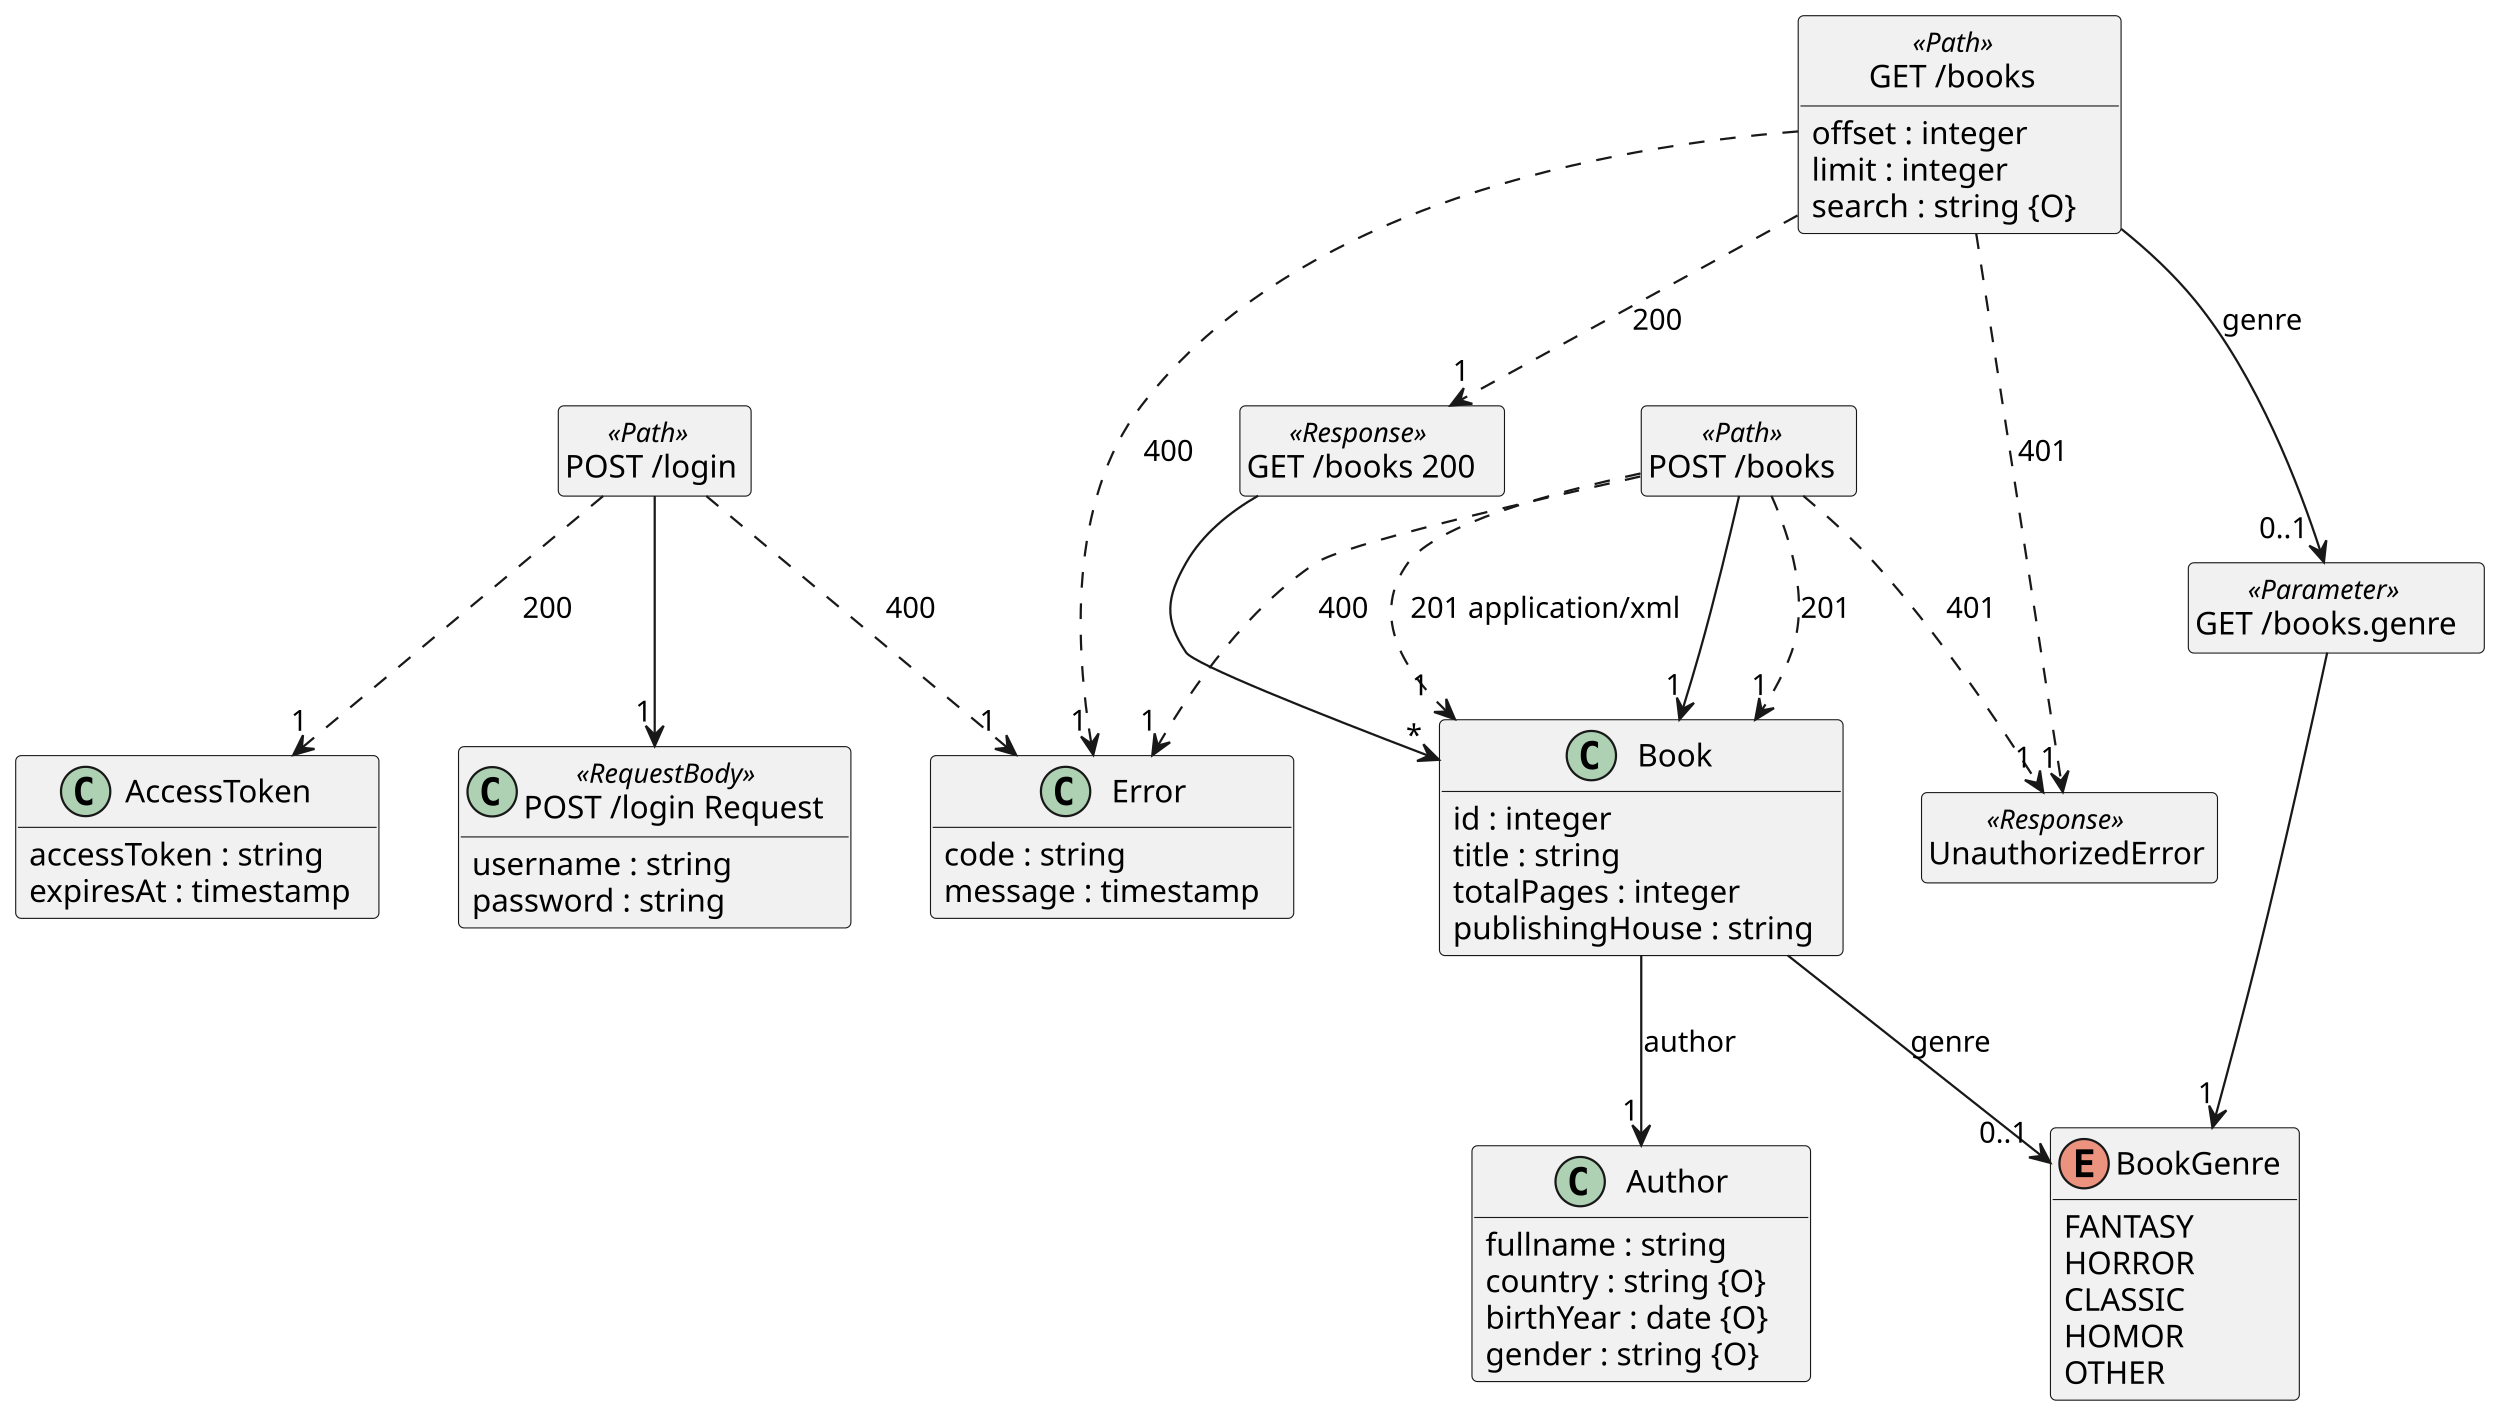
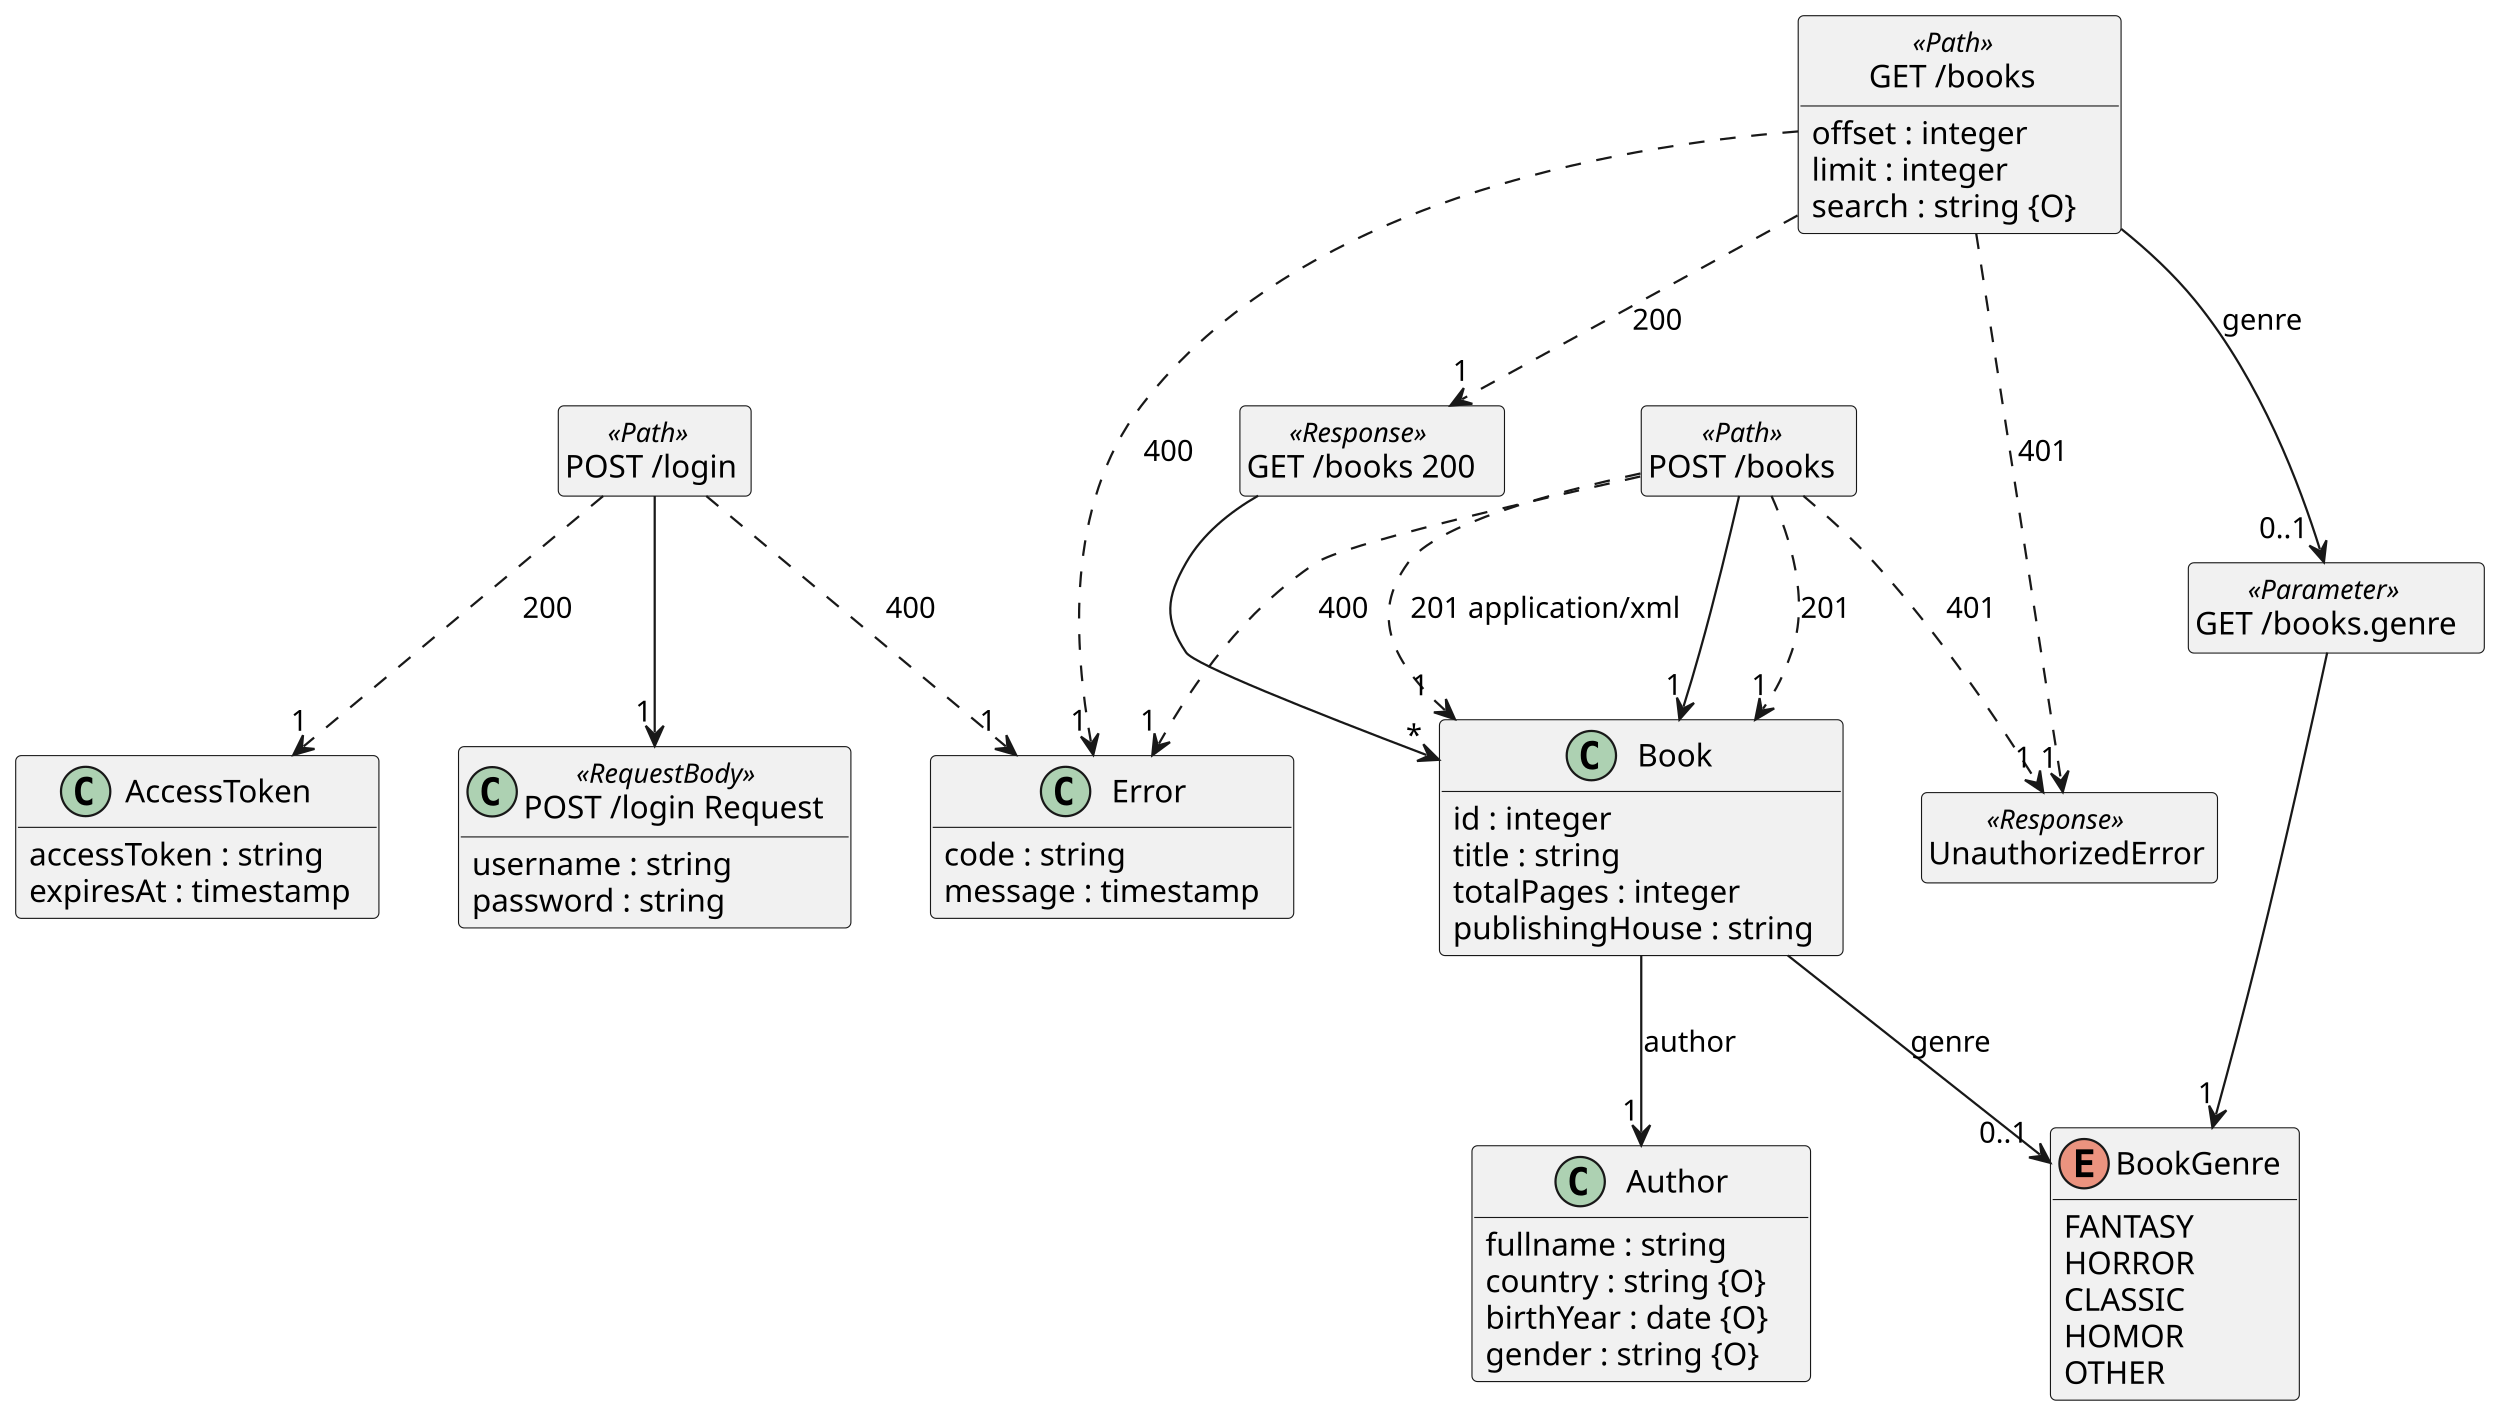
<svg xmlns="http://www.w3.org/2000/svg" contentStyleType="text/css" height="631px" preserveAspectRatio="none" style="width:1115px;height:631px;background:#FFFFFF;" version="1.1" viewBox="0 0 1115 631" width="1115px" zoomAndPan="magnify">
  <defs />
  <g>
    <g id="elem_AccessToken">
      <rect codeLine="8" fill="#F1F1F1" height="72.594" id="AccessToken" rx="2.5" ry="2.5" style="stroke:#181818;stroke-width:0.5;" width="162" x="7" y="337" />
      <ellipse cx="38.2" cy="353" fill="#ADD1B2" rx="11" ry="11" style="stroke:#181818;stroke-width:1.0;" />
      <path d="M41.169,358.641 Q40.591,358.938 39.95,359.078 Q39.309,359.234 38.606,359.234 Q36.106,359.234 34.778,357.594 Q33.466,355.938 33.466,352.812 Q33.466,349.688 34.778,348.031 Q36.106,346.375 38.606,346.375 Q39.309,346.375 39.95,346.531 Q40.606,346.688 41.169,346.984 L41.169,349.703 Q40.544,349.125 39.95,348.859 Q39.356,348.578 38.731,348.578 Q37.388,348.578 36.7,349.656 Q36.013,350.719 36.013,352.812 Q36.013,354.906 36.7,355.984 Q37.388,357.047 38.731,357.047 Q39.356,357.047 39.95,356.781 Q40.544,356.5 41.169,355.922 L41.169,358.641 Z " fill="#000000" />
      <text fill="#000000" font-family="sans-serif" font-size="14" lengthAdjust="spacing" textLength="94" x="55.8" y="357.847">AccessToken</text>
      <line style="stroke:#181818;stroke-width:0.5;" x1="8" x2="168" y1="369" y2="369" />
      <text fill="#000000" font-family="sans-serif" font-size="14" lengthAdjust="spacing" textLength="145" x="13" y="385.995">accessToken : string</text>
      <text fill="#000000" font-family="sans-serif" font-size="14" lengthAdjust="spacing" textLength="150" x="13" y="402.292">expiresAt : timestamp</text>
    </g>
    <g id="elem_Error">
      <rect codeLine="13" fill="#F1F1F1" height="72.594" id="Error" rx="2.5" ry="2.5" style="stroke:#181818;stroke-width:0.5;" width="162" x="415" y="337" />
      <ellipse cx="475.25" cy="353" fill="#ADD1B2" rx="11" ry="11" style="stroke:#181818;stroke-width:1.0;" />
      <path d="M478.219,358.641 Q477.641,358.938 477,359.078 Q476.359,359.234 475.656,359.234 Q473.156,359.234 471.828,357.594 Q470.516,355.938 470.516,352.812 Q470.516,349.688 471.828,348.031 Q473.156,346.375 475.656,346.375 Q476.359,346.375 477,346.531 Q477.656,346.688 478.219,346.984 L478.219,349.703 Q477.594,349.125 477,348.859 Q476.406,348.578 475.781,348.578 Q474.438,348.578 473.75,349.656 Q473.062,350.719 473.062,352.812 Q473.062,354.906 473.75,355.984 Q474.438,357.047 475.781,357.047 Q476.406,357.047 477,356.781 Q477.594,356.5 478.219,355.922 L478.219,358.641 Z " fill="#000000" />
      <text fill="#000000" font-family="sans-serif" font-size="14" lengthAdjust="spacing" textLength="33" x="495.75" y="357.847">Error</text>
      <line style="stroke:#181818;stroke-width:0.5;" x1="416" x2="576" y1="369" y2="369" />
      <text fill="#000000" font-family="sans-serif" font-size="14" lengthAdjust="spacing" textLength="87" x="421" y="385.995">code : string</text>
      <text fill="#000000" font-family="sans-serif" font-size="14" lengthAdjust="spacing" textLength="150" x="421" y="402.292">message : timestamp</text>
    </g>
    <g id="elem_Author">
      <rect codeLine="18" fill="#F1F1F1" height="105.188" id="Author" rx="2.5" ry="2.5" style="stroke:#181818;stroke-width:0.5;" width="151" x="656.5" y="511" />
      <ellipse cx="704.75" cy="527" fill="#ADD1B2" rx="11" ry="11" style="stroke:#181818;stroke-width:1.0;" />
      <path d="M707.719,532.641 Q707.141,532.938 706.5,533.078 Q705.859,533.234 705.156,533.234 Q702.656,533.234 701.328,531.594 Q700.016,529.938 700.016,526.812 Q700.016,523.688 701.328,522.031 Q702.656,520.375 705.156,520.375 Q705.859,520.375 706.5,520.531 Q707.156,520.688 707.719,520.984 L707.719,523.703 Q707.094,523.125 706.5,522.859 Q705.906,522.578 705.281,522.578 Q703.938,522.578 703.25,523.656 Q702.562,524.719 702.562,526.812 Q702.562,528.906 703.25,529.984 Q703.938,531.047 705.281,531.047 Q705.906,531.047 706.5,530.781 Q707.094,530.5 707.719,529.922 L707.719,532.641 Z " fill="#000000" />
      <text fill="#000000" font-family="sans-serif" font-size="14" lengthAdjust="spacing" textLength="46" x="725.25" y="531.847">Author</text>
      <line style="stroke:#181818;stroke-width:0.5;" x1="657.5" x2="806.5" y1="543" y2="543" />
      <text fill="#000000" font-family="sans-serif" font-size="14" lengthAdjust="spacing" textLength="110" x="662.5" y="559.995">fullname : string</text>
      <text fill="#000000" font-family="sans-serif" font-size="14" lengthAdjust="spacing" textLength="137" x="662.5" y="576.292">country : string {O}</text>
      <text fill="#000000" font-family="sans-serif" font-size="14" lengthAdjust="spacing" textLength="139" x="662.5" y="592.589">birthYear : date {O}</text>
      <text fill="#000000" font-family="sans-serif" font-size="14" lengthAdjust="spacing" textLength="135" x="662.5" y="608.886">gender : string {O}</text>
    </g>
    <g id="elem_BookGenre">
      <rect codeLine="25" fill="#F1F1F1" height="121.484" id="BookGenre" rx="2.5" ry="2.5" style="stroke:#181818;stroke-width:0.5;" width="111" x="914.5" y="503" />
      <ellipse cx="929.5" cy="519" fill="#EB937F" rx="11" ry="11" style="stroke:#181818;stroke-width:1.0;" />
      <path d="M933.609,525 L925.891,525 L925.891,512.609 L933.609,512.609 L933.609,514.766 L928.344,514.766 L928.344,517.438 L933.109,517.438 L933.109,519.594 L928.344,519.594 L928.344,522.844 L933.609,522.844 L933.609,525 Z " fill="#000000" />
      <text fill="#000000" font-family="sans-serif" font-size="14" lengthAdjust="spacing" textLength="79" x="943.5" y="523.847">BookGenre</text>
      <line style="stroke:#181818;stroke-width:0.5;" x1="915.5" x2="1024.5" y1="535" y2="535" />
      <text fill="#000000" font-family="sans-serif" font-size="14" lengthAdjust="spacing" textLength="63" x="920.5" y="551.995">FANTASY</text>
      <text fill="#000000" font-family="sans-serif" font-size="14" lengthAdjust="spacing" textLength="62" x="920.5" y="568.292">HORROR</text>
      <text fill="#000000" font-family="sans-serif" font-size="14" lengthAdjust="spacing" textLength="57" x="920.5" y="584.589">CLASSIC</text>
      <text fill="#000000" font-family="sans-serif" font-size="14" lengthAdjust="spacing" textLength="54" x="920.5" y="600.886">HOMOR</text>
      <text fill="#000000" font-family="sans-serif" font-size="14" lengthAdjust="spacing" textLength="49" x="920.5" y="617.183">OTHER</text>
    </g>
    <g id="elem_Book">
      <rect codeLine="33" fill="#F1F1F1" height="105.188" id="Book" rx="2.5" ry="2.5" style="stroke:#181818;stroke-width:0.5;" width="180" x="642" y="321" />
      <ellipse cx="709.75" cy="337" fill="#ADD1B2" rx="11" ry="11" style="stroke:#181818;stroke-width:1.0;" />
      <path d="M712.719,342.641 Q712.141,342.938 711.5,343.078 Q710.859,343.234 710.156,343.234 Q707.656,343.234 706.328,341.594 Q705.016,339.938 705.016,336.812 Q705.016,333.688 706.328,332.031 Q707.656,330.375 710.156,330.375 Q710.859,330.375 711.5,330.531 Q712.156,330.688 712.719,330.984 L712.719,333.703 Q712.094,333.125 711.5,332.859 Q710.906,332.578 710.281,332.578 Q708.938,332.578 708.25,333.656 Q707.562,334.719 707.562,336.812 Q707.562,338.906 708.25,339.984 Q708.938,341.047 710.281,341.047 Q710.906,341.047 711.5,340.781 Q712.094,340.5 712.719,339.922 L712.719,342.641 Z " fill="#000000" />
      <text fill="#000000" font-family="sans-serif" font-size="14" lengthAdjust="spacing" textLength="36" x="730.25" y="341.847">Book</text>
      <line style="stroke:#181818;stroke-width:0.5;" x1="643" x2="821" y1="353" y2="353" />
      <text fill="#000000" font-family="sans-serif" font-size="14" lengthAdjust="spacing" textLength="74" x="648" y="369.995">id : integer</text>
      <text fill="#000000" font-family="sans-serif" font-size="14" lengthAdjust="spacing" textLength="77" x="648" y="386.292">title : string</text>
      <text fill="#000000" font-family="sans-serif" font-size="14" lengthAdjust="spacing" textLength="135" x="648" y="402.589">totalPages : integer</text>
      <text fill="#000000" font-family="sans-serif" font-size="14" lengthAdjust="spacing" textLength="168" x="648" y="418.886">publishingHouse : string</text>
    </g>
    <g id="elem_UnauthorizedError">
      <rect codeLine="40" fill="#F1F1F1" height="40.266" id="UnauthorizedError" rx="2.5" ry="2.5" style="stroke:#181818;stroke-width:0.5;" width="132" x="857" y="353.5" />
      <text fill="#000000" font-family="sans-serif" font-size="12" font-style="italic" lengthAdjust="spacing" textLength="74" x="886" y="369.639">«Response»</text>
      <text fill="#000000" font-family="sans-serif" font-size="14" lengthAdjust="spacing" textLength="126" x="860" y="385.464">UnauthorizedError</text>
    </g>
    <g id="elem_POST /login">
      <rect codeLine="43" fill="#F1F1F1" height="40.266" id="POST /login" rx="2.5" ry="2.5" style="stroke:#181818;stroke-width:0.5;" width="86" x="249" y="181" />
      <text fill="#000000" font-family="sans-serif" font-size="12" font-style="italic" lengthAdjust="spacing" textLength="42" x="271" y="197.139">«Path»</text>
      <text fill="#000000" font-family="sans-serif" font-size="14" lengthAdjust="spacing" textLength="80" x="252" y="212.964">POST /login</text>
    </g>
    <g id="elem_POST /login Request">
      <rect codeLine="46" fill="#F1F1F1" height="80.859" id="POST /login Request" rx="2.5" ry="2.5" style="stroke:#181818;stroke-width:0.5;" width="175" x="204.5" y="333" />
      <ellipse cx="219.5" cy="353.133" fill="#ADD1B2" rx="11" ry="11" style="stroke:#181818;stroke-width:1.0;" />
      <path d="M222.469,358.773 Q221.891,359.07 221.25,359.211 Q220.609,359.367 219.906,359.367 Q217.406,359.367 216.078,357.727 Q214.766,356.07 214.766,352.945 Q214.766,349.82 216.078,348.164 Q217.406,346.508 219.906,346.508 Q220.609,346.508 221.25,346.664 Q221.906,346.82 222.469,347.117 L222.469,349.836 Q221.844,349.258 221.25,348.992 Q220.656,348.711 220.031,348.711 Q218.688,348.711 218,349.789 Q217.312,350.852 217.312,352.945 Q217.312,355.039 218,356.117 Q218.688,357.18 220.031,357.18 Q220.656,357.18 221.25,356.914 Q221.844,356.633 222.469,356.055 L222.469,358.773 Z " fill="#000000" />
      <text fill="#000000" font-family="sans-serif" font-size="12" font-style="italic" lengthAdjust="spacing" textLength="96" x="257" y="349.139">«RequestBody»</text>
      <text fill="#000000" font-family="sans-serif" font-size="14" lengthAdjust="spacing" textLength="143" x="233.5" y="364.964">POST /login Request</text>
      <line style="stroke:#181818;stroke-width:0.5;" x1="205.5" x2="378.5" y1="373.266" y2="373.266" />
      <text fill="#000000" font-family="sans-serif" font-size="14" lengthAdjust="spacing" textLength="122" x="210.5" y="390.261">username : string</text>
      <text fill="#000000" font-family="sans-serif" font-size="14" lengthAdjust="spacing" textLength="119" x="210.5" y="406.558">password : string</text>
    </g>
    <g id="elem_GET /books">
      <rect codeLine="51" fill="#F1F1F1" height="97.156" id="GET /books" rx="2.5" ry="2.5" style="stroke:#181818;stroke-width:0.5;" width="144" x="802" y="7" />
      <text fill="#000000" font-family="sans-serif" font-size="12" font-style="italic" lengthAdjust="spacing" textLength="42" x="853" y="23.139">«Path»</text>
      <text fill="#000000" font-family="sans-serif" font-size="14" lengthAdjust="spacing" textLength="81" x="833.5" y="38.964">GET /books</text>
      <line style="stroke:#181818;stroke-width:0.5;" x1="803" x2="945" y1="47.266" y2="47.266" />
      <text fill="#000000" font-family="sans-serif" font-size="14" lengthAdjust="spacing" textLength="101" x="808" y="64.261">offset : integer</text>
      <text fill="#000000" font-family="sans-serif" font-size="14" lengthAdjust="spacing" textLength="89" x="808" y="80.558">limit : integer</text>
      <text fill="#000000" font-family="sans-serif" font-size="14" lengthAdjust="spacing" textLength="132" x="808" y="96.855">search : string {O}</text>
    </g>
    <g id="elem_GET /books.genre">
      <rect codeLine="57" fill="#F1F1F1" height="40.266" id="GET /books.genre" rx="2.5" ry="2.5" style="stroke:#181818;stroke-width:0.5;" width="132" x="976" y="251" />
      <text fill="#000000" font-family="sans-serif" font-size="12" font-style="italic" lengthAdjust="spacing" textLength="79" x="1002.5" y="267.139">«Parameter»</text>
      <text fill="#000000" font-family="sans-serif" font-size="14" lengthAdjust="spacing" textLength="126" x="979" y="282.964">GET /books.genre</text>
    </g>
    <g id="elem_GET /books 200">
      <rect codeLine="60" fill="#F1F1F1" height="40.266" id="GET /books 200" rx="2.5" ry="2.5" style="stroke:#181818;stroke-width:0.5;" width="118" x="553" y="181" />
      <text fill="#000000" font-family="sans-serif" font-size="12" font-style="italic" lengthAdjust="spacing" textLength="74" x="575" y="197.139">«Response»</text>
      <text fill="#000000" font-family="sans-serif" font-size="14" lengthAdjust="spacing" textLength="112" x="556" y="212.964">GET /books 200</text>
    </g>
    <g id="elem_POST /books">
      <rect codeLine="63" fill="#F1F1F1" height="40.266" id="POST /books" rx="2.5" ry="2.5" style="stroke:#181818;stroke-width:0.5;" width="96" x="732" y="181" />
      <text fill="#000000" font-family="sans-serif" font-size="12" font-style="italic" lengthAdjust="spacing" textLength="42" x="759" y="197.139">«Path»</text>
      <text fill="#000000" font-family="sans-serif" font-size="14" lengthAdjust="spacing" textLength="90" x="735" y="212.964">POST /books</text>
    </g>
    <g id="link_Book_BookGenre">
-       <path codeLine="66" d="M797.35,426.12 C832.66,454.01 875.93,488.2 910.33,515.36 " fill="none" id="Book-to-BookGenre" style="stroke:#181818;stroke-width:1.0;" />
-       <polygon fill="#181818" points="914.47,518.64,909.898,509.917,910.55,515.536,904.931,516.188,914.47,518.64" style="stroke:#181818;stroke-width:1.0;" />
+       <path codeLine="66" d="M797.35,426.12 C834.09,455.14 874.752,487.26 909.762,514.92 " fill="none" id="Book-to-BookGenre" style="stroke:#181818;stroke-width:1.0;" />
+       <polygon fill="#181818" points="914.47,518.64,909.888,509.922,910.547,515.54,904.928,516.199,914.47,518.64" style="stroke:#181818;stroke-width:1.0;" />
      <text fill="#000000" font-family="sans-serif" font-size="13" lengthAdjust="spacing" textLength="37" x="852" y="469.067">genre</text>
      <text fill="#000000" font-family="sans-serif" font-size="13" lengthAdjust="spacing" textLength="24" x="882.662" y="509.632">0..1</text>
    </g>
    <g id="link_Book_Author">
-       <path codeLine="68" d="M732,426.37 C732,450.92 732,480.32 732,505.49 " fill="none" id="Book-to-Author" style="stroke:#181818;stroke-width:1.0;" />
+       <path codeLine="68" d="M732,426.37 C732,452.67 732,478.52 732,504.8 " fill="none" id="Book-to-Author" style="stroke:#181818;stroke-width:1.0;" />
      <polygon fill="#181818" points="732,510.8,736,501.8,732,505.8,728,501.8,732,510.8" style="stroke:#181818;stroke-width:1.0;" />
      <text fill="#000000" font-family="sans-serif" font-size="13" lengthAdjust="spacing" textLength="42" x="733" y="469.067">author</text>
      <text fill="#000000" font-family="sans-serif" font-size="13" lengthAdjust="spacing" textLength="8" x="723.462" y="499.774">1</text>
    </g>
    <g id="link_POST /login_AccessToken">
-       <path codeLine="70" d="M269,221.23 C236.59,248.31 176.78,298.3 134.81,333.38 " fill="none" id="POST /login-to-AccessToken" style="stroke:#181818;stroke-width:1.0;stroke-dasharray:7.0,7.0;" />
-       <polygon fill="#181818" points="130.81,336.72,140.28,334.014,134.645,333.512,135.147,327.877,130.81,336.72" style="stroke:#181818;stroke-width:1.0;" />
+       <path codeLine="70" d="M269,221.23 C235.55,249.18 177.504,297.703 135.414,332.873 " fill="none" id="POST /login-to-AccessToken" style="stroke:#181818;stroke-width:1.0;stroke-dasharray:7.0,7.0;" />
+       <polygon fill="#181818" points="130.81,336.72,140.281,334.019,134.647,333.514,135.151,327.88,130.81,336.72" style="stroke:#181818;stroke-width:1.0;" />
      <text fill="#000000" font-family="sans-serif" font-size="13" lengthAdjust="spacing" textLength="24" x="233" y="275.567">200</text>
      <text fill="#000000" font-family="sans-serif" font-size="13" lengthAdjust="spacing" textLength="8" x="129.723" y="325.947">1</text>
    </g>
    <g id="link_POST /login_Error">
-       <path codeLine="72" d="M315,221.23 C347.41,248.31 407.22,298.3 449.19,333.38 " fill="none" id="POST /login-to-Error" style="stroke:#181818;stroke-width:1.0;stroke-dasharray:7.0,7.0;" />
-       <polygon fill="#181818" points="453.19,336.72,448.853,327.877,449.355,333.512,443.72,334.014,453.19,336.72" style="stroke:#181818;stroke-width:1.0;" />
+       <path codeLine="72" d="M315,221.23 C348.45,249.18 406.496,297.703 448.586,332.873 " fill="none" id="POST /login-to-Error" style="stroke:#181818;stroke-width:1.0;stroke-dasharray:7.0,7.0;" />
+       <polygon fill="#181818" points="453.19,336.72,448.849,327.88,449.353,333.514,443.719,334.019,453.19,336.72" style="stroke:#181818;stroke-width:1.0;" />
      <text fill="#000000" font-family="sans-serif" font-size="13" lengthAdjust="spacing" textLength="24" x="395" y="275.567">400</text>
      <text fill="#000000" font-family="sans-serif" font-size="13" lengthAdjust="spacing" textLength="8" x="436.852" y="325.947">1</text>
    </g>
    <g id="link_POST /login_POST /login Request">
-       <path codeLine="74" d="M292,221.23 C292,246.88 292,293.07 292,327.69 " fill="none" id="POST /login-to-POST /login Request" style="stroke:#181818;stroke-width:1.0;" />
+       <path codeLine="74" d="M292,221.23 C292,248.14 292,291.66 292,326.71 " fill="none" id="POST /login-to-POST /login Request" style="stroke:#181818;stroke-width:1.0;" />
      <polygon fill="#181818" points="292,332.71,296,323.71,292,327.71,288,323.71,292,332.71" style="stroke:#181818;stroke-width:1.0;" />
      <text fill="#000000" font-family="sans-serif" font-size="13" lengthAdjust="spacing" textLength="8" x="283.337" y="321.801">1</text>
    </g>
    <g id="link_GET /books.genre_BookGenre">
-       <path codeLine="76" d="M1037.94,291.03 C1031.66,320.17 1019.06,377.58 1007,426 C1001.15,449.48 994.32,475.11 988.14,497.75 " fill="none" id="GET /books.genre-to-BookGenre" style="stroke:#181818;stroke-width:1.0;" />
-       <polygon fill="#181818" points="986.74,502.84,992.99,495.228,988.07,498.02,985.278,493.1,986.74,502.84" style="stroke:#181818;stroke-width:1.0;" />
+       <path codeLine="76" d="M1037.94,291.03 C1031.66,320.17 1019.06,377.58 1007,426 C1000.71,451.25 994.88,473.214 988.33,497.054 " fill="none" id="GET /books.genre-to-BookGenre" style="stroke:#181818;stroke-width:1.0;" />
+       <polygon fill="#181818" points="986.74,502.84,992.981,495.221,988.065,498.019,985.267,493.102,986.74,502.84" style="stroke:#181818;stroke-width:1.0;" />
      <text fill="#000000" font-family="sans-serif" font-size="13" lengthAdjust="spacing" textLength="8" x="980.213" y="492.006">1</text>
    </g>
    <g id="link_GET /books_GET /books.genre">
-       <path codeLine="78" d="M946.04,102.06 C957.99,111.65 969.55,122.41 979,134 C1006.99,168.31 1025.61,217.09 1034.94,245.95 " fill="none" id="GET /books-to-GET /books.genre" style="stroke:#181818;stroke-width:1.0;" />
-       <polygon fill="#181818" points="1036.47,250.75,1037.552,240.961,1034.953,245.986,1029.929,243.387,1036.47,250.75" style="stroke:#181818;stroke-width:1.0;" />
+       <path codeLine="78" d="M946.04,102.06 C957.99,111.65 969.55,122.41 979,134 C1008.61,170.29 1025.94,217.053 1034.68,245.023 " fill="none" id="GET /books-to-GET /books.genre" style="stroke:#181818;stroke-width:1.0;" />
+       <polygon fill="#181818" points="1036.47,250.75,1037.604,240.967,1034.979,245.978,1029.968,243.353,1036.47,250.75" style="stroke:#181818;stroke-width:1.0;" />
      <text fill="#000000" font-family="sans-serif" font-size="13" lengthAdjust="spacing" textLength="37" x="991" y="147.067">genre</text>
      <text fill="#000000" font-family="sans-serif" font-size="13" lengthAdjust="spacing" textLength="24" x="1007.54" y="239.994">0..1</text>
    </g>
    <g id="link_GET /books 200_Book">
-       <path codeLine="80" d="M561.11,221.09 C548.39,228.43 536.3,238.21 529,251 C520.19,266.44 519.04,276.27 529,291 C532.49,296.16 585.77,317.46 636.87,336.99 " fill="none" id="GET /books 200-to-Book" style="stroke:#181818;stroke-width:1.0;" />
-       <polygon fill="#181818" points="641.81,338.87,634.832,331.92,637.14,337.085,631.975,339.393,641.81,338.87" style="stroke:#181818;stroke-width:1.0;" />
+       <path codeLine="80" d="M561.11,221.09 C548.39,228.43 536.3,238.21 529,251 C520.19,266.44 519.04,276.27 529,291 C532.6,296.33 583.653,316.714 636.203,336.734 " fill="none" id="GET /books 200-to-Book" style="stroke:#181818;stroke-width:1.0;" />
+       <polygon fill="#181818" points="641.81,338.87,634.824,331.928,637.138,337.09,631.976,339.404,641.81,338.87" style="stroke:#181818;stroke-width:1.0;" />
      <text fill="#000000" font-family="sans-serif" font-size="13" lengthAdjust="spacing" textLength="7" x="627.051" y="332.446">*</text>
    </g>
    <g id="link_GET /books_GET /books 200">
-       <path codeLine="82" d="M801.71,96.09 C753.25,122.64 691.26,156.59 651.58,178.32 " fill="none" id="GET /books-to-GET /books 200" style="stroke:#181818;stroke-width:1.0;stroke-dasharray:7.0,7.0;" />
-       <polygon fill="#181818" points="646.86,180.91,656.675,180.099,651.246,178.51,652.835,173.081,646.86,180.91" style="stroke:#181818;stroke-width:1.0;" />
+       <path codeLine="82" d="M801.71,96.09 C751.28,123.72 691.462,156.477 652.122,178.027 " fill="none" id="GET /books-to-GET /books 200" style="stroke:#181818;stroke-width:1.0;stroke-dasharray:7.0,7.0;" />
+       <polygon fill="#181818" points="646.86,180.91,656.675,180.094,651.245,178.508,652.832,173.078,646.86,180.91" style="stroke:#181818;stroke-width:1.0;" />
      <text fill="#000000" font-family="sans-serif" font-size="13" lengthAdjust="spacing" textLength="24" x="728" y="147.067">200</text>
      <text fill="#000000" font-family="sans-serif" font-size="13" lengthAdjust="spacing" textLength="8" x="647.925" y="169.853">1</text>
    </g>
    <g id="link_GET /books_UnauthorizedError">
-       <path codeLine="84" d="M881.39,104.15 C891.99,172.49 911.12,295.86 919.21,348.09 " fill="none" id="GET /books-to-UnauthorizedError" style="stroke:#181818;stroke-width:1.0;stroke-dasharray:7.0,7.0;" />
-       <polygon fill="#181818" points="920.01,353.21,922.574,343.701,919.239,348.27,914.67,344.935,920.01,353.21" style="stroke:#181818;stroke-width:1.0;" />
+       <path codeLine="84" d="M881.39,104.15 C892.35,174.84 911.52,298.471 919.09,347.281 " fill="none" id="GET /books-to-UnauthorizedError" style="stroke:#181818;stroke-width:1.0;stroke-dasharray:7.0,7.0;" />
+       <polygon fill="#181818" points="920.01,353.21,922.583,343.703,919.244,348.269,914.678,344.929,920.01,353.21" style="stroke:#181818;stroke-width:1.0;" />
      <text fill="#000000" font-family="sans-serif" font-size="13" lengthAdjust="spacing" textLength="24" x="900" y="205.567">401</text>
      <text fill="#000000" font-family="sans-serif" font-size="13" lengthAdjust="spacing" textLength="8" x="910.044" y="342.442">1</text>
    </g>
    <g id="link_GET /books_Error">
-       <path codeLine="86" d="M801.95,58.62 C716.94,65.37 578.43,90.6 509,181 C476.04,223.92 479.66,289.45 486.72,331.63 " fill="none" id="GET /books-to-Error" style="stroke:#181818;stroke-width:1.0;stroke-dasharray:7.0,7.0;" />
-       <polygon fill="#181818" points="487.6,336.66,489.994,327.107,486.741,331.734,482.113,328.481,487.6,336.66" style="stroke:#181818;stroke-width:1.0;" />
+       <path codeLine="86" d="M801.95,58.62 C716.94,65.37 578.43,90.6 509,181 C474.7,225.66 478.951,288.906 486.531,330.756 " fill="none" id="GET /books-to-Error" style="stroke:#181818;stroke-width:1.0;stroke-dasharray:7.0,7.0;" />
+       <polygon fill="#181818" points="487.6,336.66,489.932,327.091,486.709,331.74,482.06,328.517,487.6,336.66" style="stroke:#181818;stroke-width:1.0;" />
      <text fill="#000000" font-family="sans-serif" font-size="13" lengthAdjust="spacing" textLength="24" x="510" y="205.567">400</text>
      <text fill="#000000" font-family="sans-serif" font-size="13" lengthAdjust="spacing" textLength="8" x="477.391" y="325.877">1</text>
    </g>
    <g id="link_POST /books_Book">
-       <path codeLine="88" d="M790.08,221.16 C798.32,239.46 807.37,267.65 799,291 C795.82,299.88 791.21,308.48 785.88,316.55 " fill="none" id="POST /books-to-Book" style="stroke:#181818;stroke-width:1.0;stroke-dasharray:7.0,7.0;" />
-       <polygon fill="#181818" points="782.84,320.99,791.227,315.826,785.666,316.865,784.627,311.305,782.84,320.99" style="stroke:#181818;stroke-width:1.0;" />
+       <path codeLine="88" d="M790.08,221.16 C798.32,239.46 807.37,267.65 799,291 C795.23,301.52 792.916,306.752 786.306,316.092 " fill="none" id="POST /books-to-Book" style="stroke:#181818;stroke-width:1.0;stroke-dasharray:7.0,7.0;" />
+       <polygon fill="#181818" points="782.84,320.99,791.304,315.954,785.728,316.909,784.774,311.333,782.84,320.99" style="stroke:#181818;stroke-width:1.0;" />
      <text fill="#000000" font-family="sans-serif" font-size="13" lengthAdjust="spacing" textLength="24" x="803" y="275.567">201</text>
      <text fill="#000000" font-family="sans-serif" font-size="13" lengthAdjust="spacing" textLength="8" x="781.134" y="309.989">1</text>
    </g>
    <g id="link_POST /books_Book">
-       <path codeLine="90" d="M731.66,211.17 C692,219.79 640.45,233.91 628,251 C611.62,273.49 624,296.99 645.13,317.26 " fill="none" id="POST /books-to-Book-1" style="stroke:#181818;stroke-width:1.0;stroke-dasharray:7.0,7.0;" />
-       <polygon fill="#181818" points="648.88,320.75,645.012,311.692,645.218,317.346,639.565,317.551,648.88,320.75" style="stroke:#181818;stroke-width:1.0;" />
+       <path codeLine="90" d="M731.66,211.17 C692,219.79 640.45,233.91 628,251 C610.67,274.79 621.073,295.694 644.423,316.734 " fill="none" id="POST /books-to-Book-1" style="stroke:#181818;stroke-width:1.0;stroke-dasharray:7.0,7.0;" />
+       <polygon fill="#181818" points="648.88,320.75,644.871,311.754,645.165,317.403,639.516,317.697,648.88,320.75" style="stroke:#181818;stroke-width:1.0;" />
      <text fill="#000000" font-family="sans-serif" font-size="13" lengthAdjust="spacing" textLength="124" x="629" y="275.567">201 application/xml</text>
      <text fill="#000000" font-family="sans-serif" font-size="13" lengthAdjust="spacing" textLength="8" x="629.718" y="310.094">1</text>
    </g>
    <g id="link_POST /books_Book">
-       <path codeLine="96" d="M775.64,221.19 C771.45,239.28 764.76,267.11 758,291 C755.72,299.05 753.19,307.5 750.63,315.79 " fill="none" id="POST /books-to-Book-2" style="stroke:#181818;stroke-width:1.0;" />
-       <polygon fill="#181818" points="749.03,320.92,755.525,313.516,750.516,316.146,747.886,311.138,749.03,320.92" style="stroke:#181818;stroke-width:1.0;" />
+       <path codeLine="96" d="M775.64,221.19 C771.45,239.28 764.76,267.11 758,291 C755.25,300.72 753.923,305.294 750.823,315.194 " fill="none" id="POST /books-to-Book-2" style="stroke:#181818;stroke-width:1.0;" />
+       <polygon fill="#181818" points="749.03,320.92,755.537,313.526,750.524,316.149,747.902,311.136,749.03,320.92" style="stroke:#181818;stroke-width:1.0;" />
      <text fill="#000000" font-family="sans-serif" font-size="13" lengthAdjust="spacing" textLength="8" x="742.781" y="309.91">1</text>
    </g>
    <g id="link_POST /books_Error">
-       <path codeLine="92" d="M731.54,212.53 C678.42,224.36 599.08,242.94 587,251 C556.53,271.32 532.33,305.38 516.57,332.28 " fill="none" id="POST /books-to-Error" style="stroke:#181818;stroke-width:1.0;stroke-dasharray:7.0,7.0;" />
-       <polygon fill="#181818" points="513.92,336.87,521.885,331.077,516.421,332.54,514.957,327.076,513.92,336.87" style="stroke:#181818;stroke-width:1.0;" />
+       <path codeLine="92" d="M731.54,212.53 C678.42,224.36 599.08,242.94 587,251 C554.77,272.5 532.515,304.154 516.885,331.654 " fill="none" id="POST /books-to-Error" style="stroke:#181818;stroke-width:1.0;stroke-dasharray:7.0,7.0;" />
+       <polygon fill="#181818" points="513.92,336.87,521.845,331.022,516.391,332.523,514.89,327.069,513.92,336.87" style="stroke:#181818;stroke-width:1.0;" />
      <text fill="#000000" font-family="sans-serif" font-size="13" lengthAdjust="spacing" textLength="24" x="588" y="275.567">400</text>
      <text fill="#000000" font-family="sans-serif" font-size="13" lengthAdjust="spacing" textLength="8" x="508.486" y="325.85">1</text>
    </g>
    <g id="link_POST /books_UnauthorizedError">
-       <path codeLine="94" d="M804.27,221.13 C814.56,229.76 826.37,240.38 836,251 C864.67,282.61 892.41,323.76 908.59,349.14 " fill="none" id="POST /books-to-UnauthorizedError" style="stroke:#181818;stroke-width:1.0;stroke-dasharray:7.0,7.0;" />
-       <polygon fill="#181818" points="911.27,353.38,909.845,343.635,908.6,349.153,903.081,347.908,911.27,353.38" style="stroke:#181818;stroke-width:1.0;" />
+       <path codeLine="94" d="M804.27,221.13 C814.56,229.76 826.37,240.38 836,251 C866.33,284.44 892.421,323.474 908.071,348.304 " fill="none" id="POST /books-to-UnauthorizedError" style="stroke:#181818;stroke-width:1.0;stroke-dasharray:7.0,7.0;" />
+       <polygon fill="#181818" points="911.27,353.38,909.855,343.633,908.604,349.15,903.087,347.899,911.27,353.38" style="stroke:#181818;stroke-width:1.0;" />
      <text fill="#000000" font-family="sans-serif" font-size="13" lengthAdjust="spacing" textLength="24" x="868" y="275.567">401</text>
      <text fill="#000000" font-family="sans-serif" font-size="13" lengthAdjust="spacing" textLength="8" x="898.649" y="342.314">1</text>
    </g>
  </g>
</svg>
